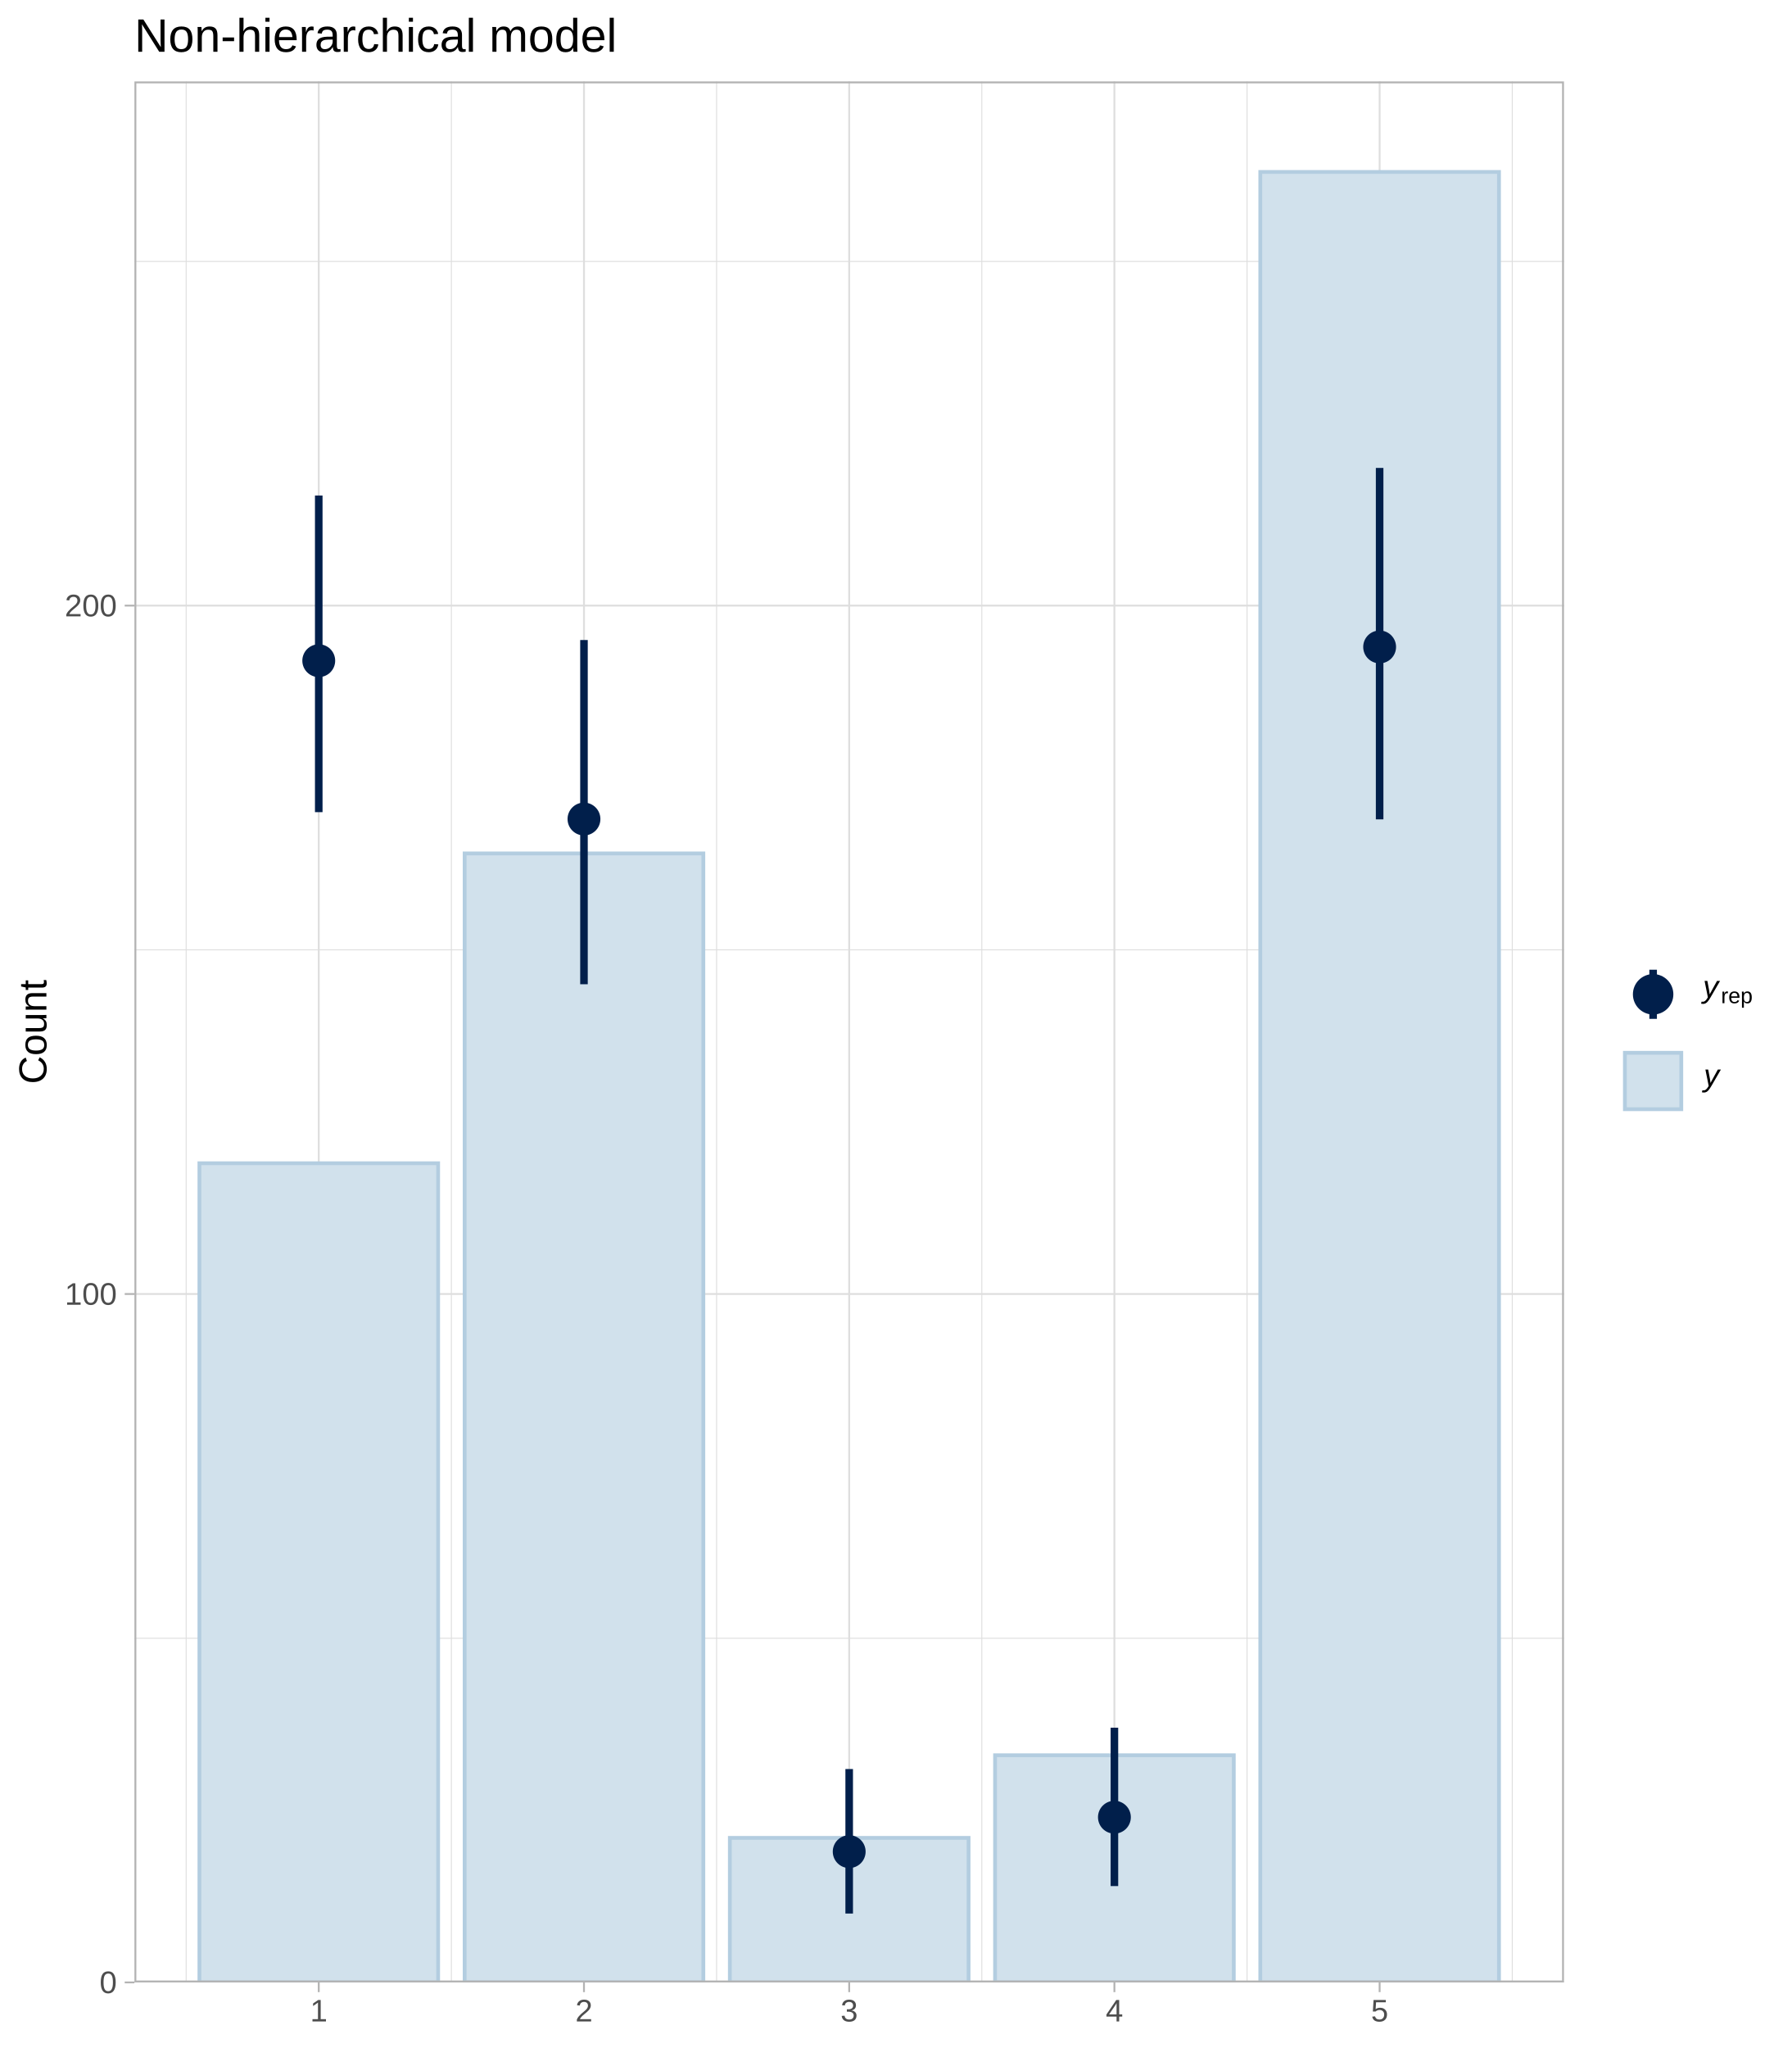
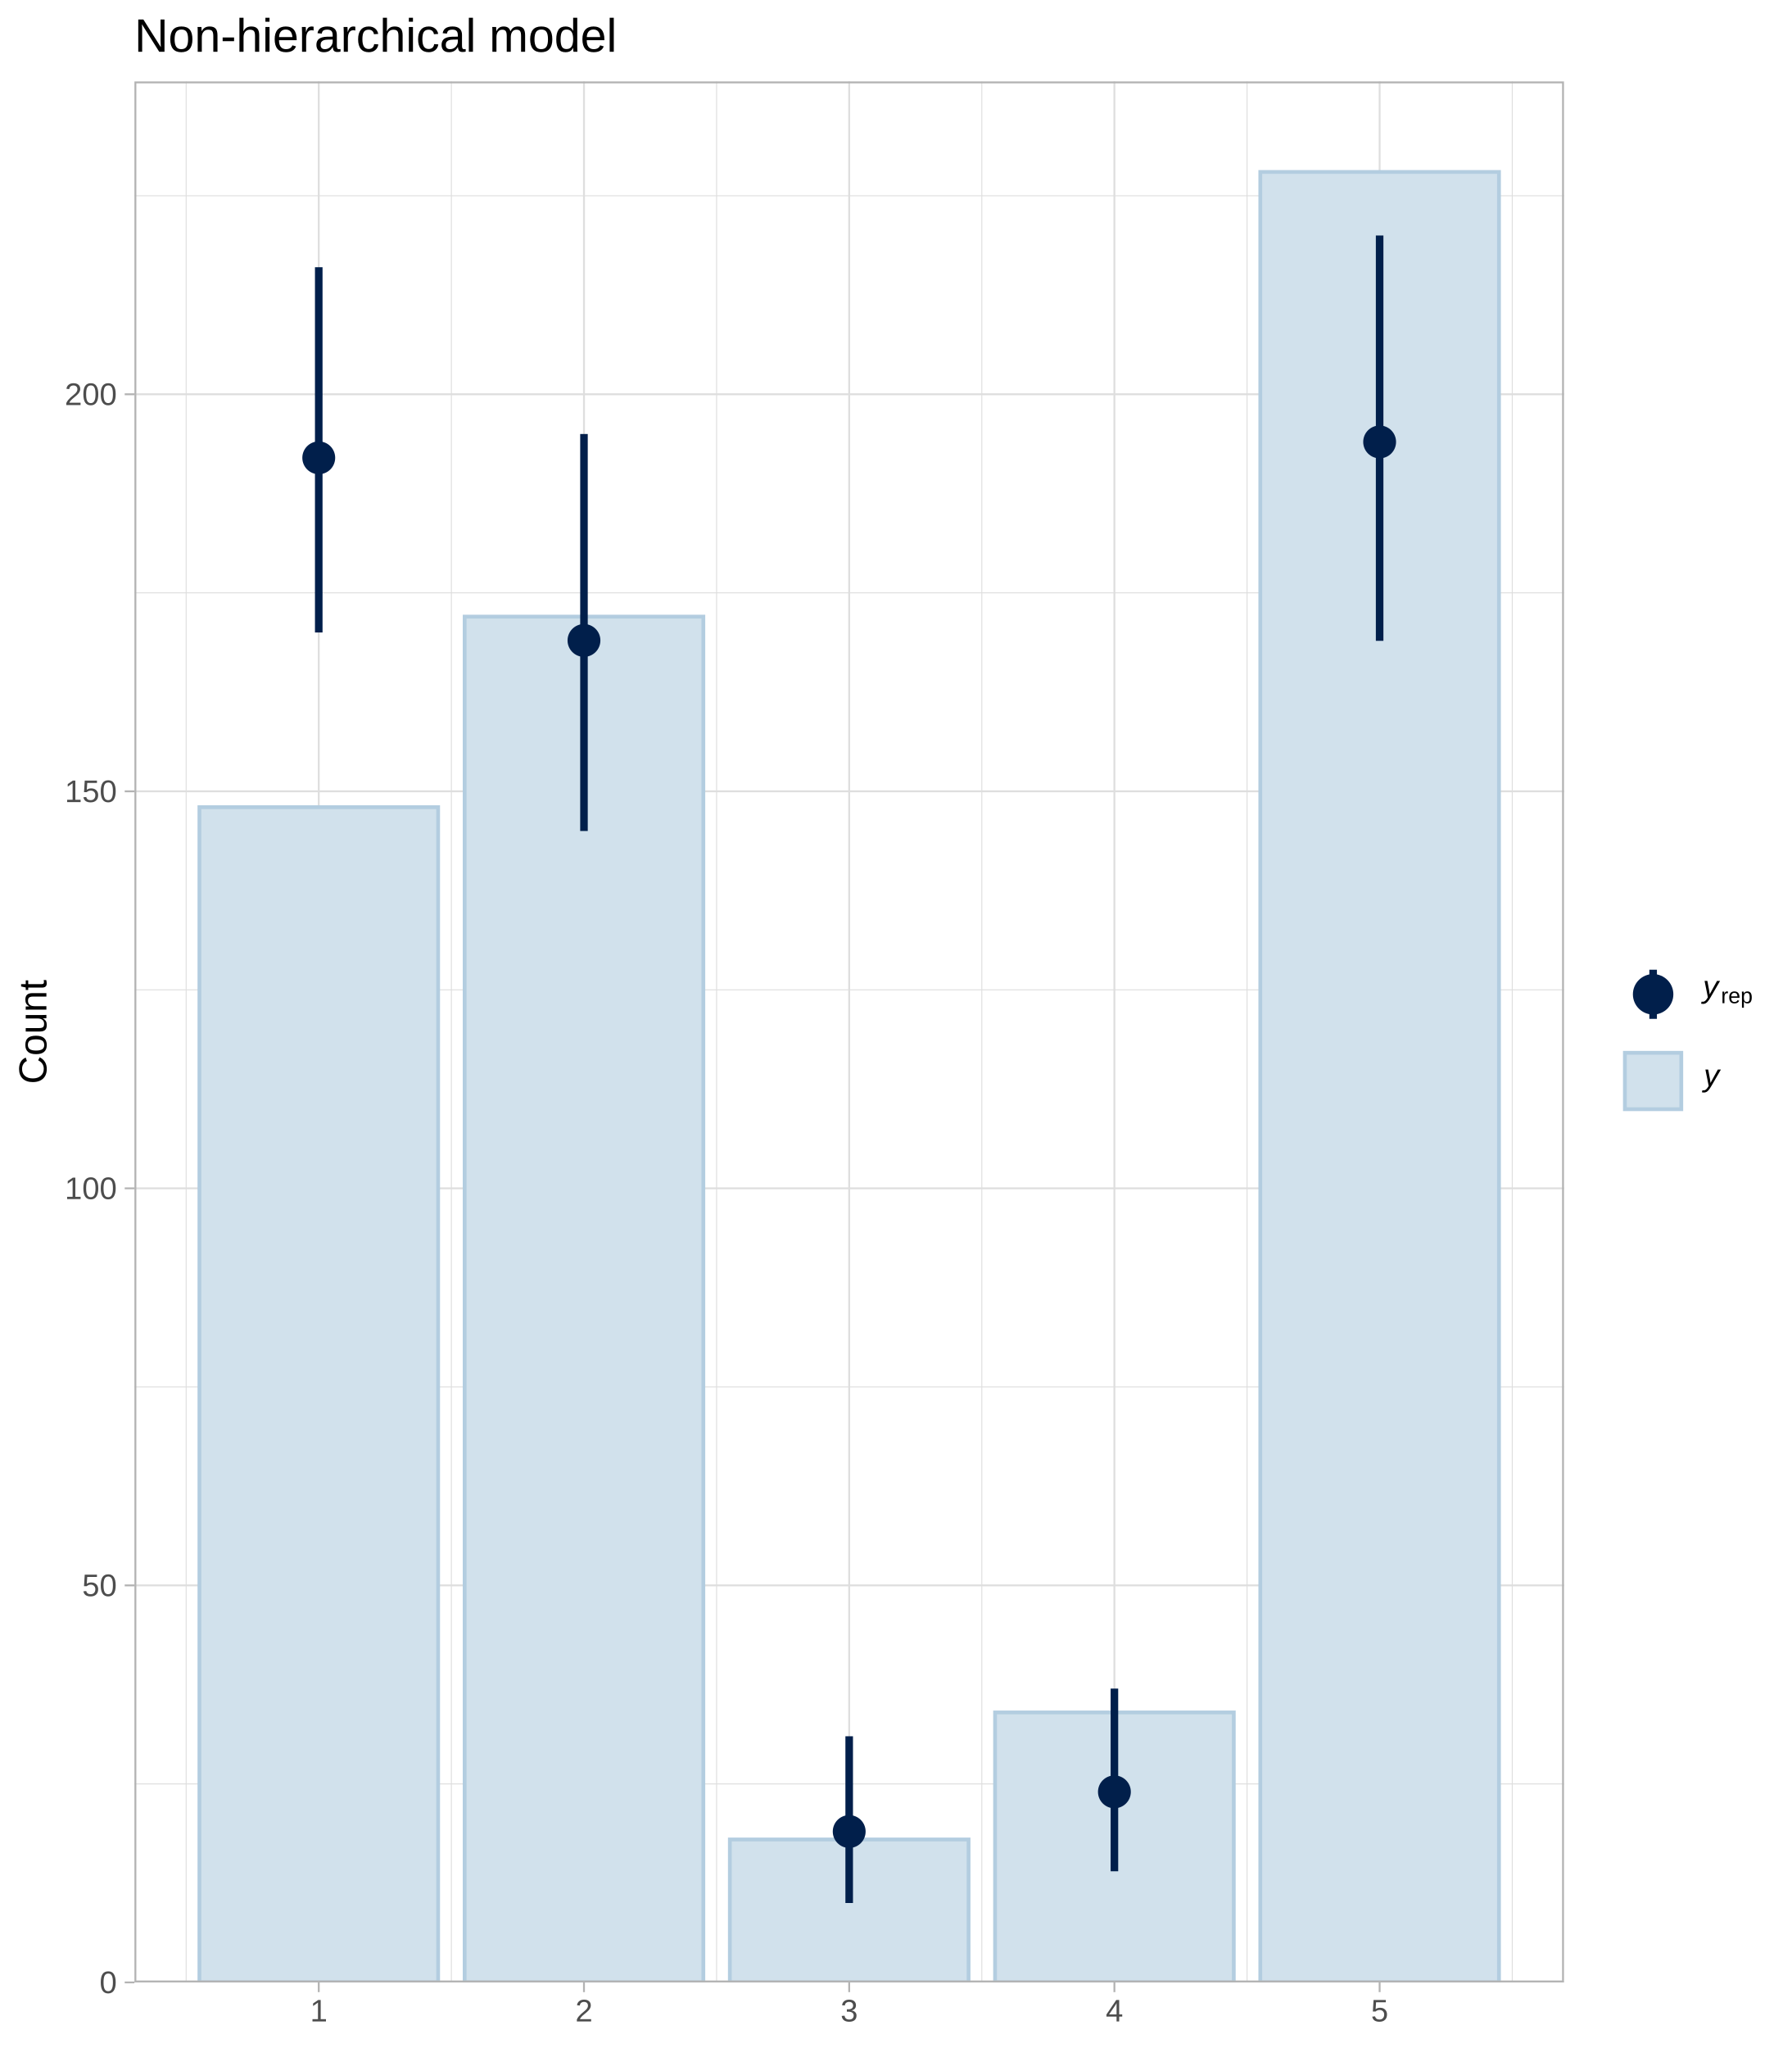
<svg xmlns="http://www.w3.org/2000/svg" viewBox="0 0 504.00 576.00">
  <defs>
    <style type="text/css">
    line, polyline, polygon, path, rect, circle {
      fill: none;
      stroke: #000000;
      stroke-linecap: round;
      stroke-linejoin: round;
      stroke-miterlimit: 10.00;
    }
  </style>
  </defs>
  <rect width="100%" height="100%" style="stroke: none; fill: #FFFFFF;" />
  <rect x="0.00" y="0.00" width="504.00" height="576.00" style="stroke-width: 1.07; stroke: #FFFFFF; fill: #FFFFFF;" />
  <defs>
    <clipPath id="cpMzcuODJ8NDM5Ljk3fDU1Ny41NXwyMi45MA==">
      <rect x="37.82" y="22.90" width="402.15" height="534.65" />
    </clipPath>
  </defs>
  <rect x="37.82" y="22.90" width="402.15" height="534.65" style="stroke-width: 1.07; stroke: none; fill: #FFFFFF;" clip-path="url(#cpMzcuODJ8NDM5Ljk3fDU1Ny41NXwyMi45MA==)" />
-   <polyline points="37.82,460.75 439.97,460.75 " style="stroke-width: 0.27; stroke: #DEDEDE; stroke-linecap: butt;" clip-path="url(#cpMzcuODJ8NDM5Ljk3fDU1Ny41NXwyMi45MA==)" />
-   <polyline points="37.82,267.14 439.97,267.14 " style="stroke-width: 0.27; stroke: #DEDEDE; stroke-linecap: butt;" clip-path="url(#cpMzcuODJ8NDM5Ljk3fDU1Ny41NXwyMi45MA==)" />
-   <polyline points="37.82,73.53 439.97,73.53 " style="stroke-width: 0.27; stroke: #DEDEDE; stroke-linecap: butt;" clip-path="url(#cpMzcuODJ8NDM5Ljk3fDU1Ny41NXwyMi45MA==)" />
+   <polyline points="37.82,501.72 439.97,501.72 " style="stroke-width: 0.27; stroke: #DEDEDE; stroke-linecap: butt;" clip-path="url(#cpMzcuODJ8NDM5Ljk3fDU1Ny41NXwyMi45MA==)" />
+   <polyline points="37.82,390.06 439.97,390.06 " style="stroke-width: 0.27; stroke: #DEDEDE; stroke-linecap: butt;" clip-path="url(#cpMzcuODJ8NDM5Ljk3fDU1Ny41NXwyMi45MA==)" />
+   <polyline points="37.82,278.39 439.97,278.39 " style="stroke-width: 0.27; stroke: #DEDEDE; stroke-linecap: butt;" clip-path="url(#cpMzcuODJ8NDM5Ljk3fDU1Ny41NXwyMi45MA==)" />
+   <polyline points="37.82,166.73 439.97,166.73 " style="stroke-width: 0.27; stroke: #DEDEDE; stroke-linecap: butt;" clip-path="url(#cpMzcuODJ8NDM5Ljk3fDU1Ny41NXwyMi45MA==)" />
+   <polyline points="37.82,55.06 439.97,55.06 " style="stroke-width: 0.27; stroke: #DEDEDE; stroke-linecap: butt;" clip-path="url(#cpMzcuODJ8NDM5Ljk3fDU1Ny41NXwyMi45MA==)" />
  <polyline points="52.37,557.55 52.37,22.90 " style="stroke-width: 0.27; stroke: #DEDEDE; stroke-linecap: butt;" clip-path="url(#cpMzcuODJ8NDM5Ljk3fDU1Ny41NXwyMi45MA==)" />
  <polyline points="126.98,557.55 126.98,22.90 " style="stroke-width: 0.27; stroke: #DEDEDE; stroke-linecap: butt;" clip-path="url(#cpMzcuODJ8NDM5Ljk3fDU1Ny41NXwyMi45MA==)" />
  <polyline points="201.59,557.55 201.59,22.90 " style="stroke-width: 0.27; stroke: #DEDEDE; stroke-linecap: butt;" clip-path="url(#cpMzcuODJ8NDM5Ljk3fDU1Ny41NXwyMi45MA==)" />
  <polyline points="276.20,557.55 276.20,22.90 " style="stroke-width: 0.27; stroke: #DEDEDE; stroke-linecap: butt;" clip-path="url(#cpMzcuODJ8NDM5Ljk3fDU1Ny41NXwyMi45MA==)" />
  <polyline points="350.81,557.55 350.81,22.90 " style="stroke-width: 0.27; stroke: #DEDEDE; stroke-linecap: butt;" clip-path="url(#cpMzcuODJ8NDM5Ljk3fDU1Ny41NXwyMi45MA==)" />
  <polyline points="425.42,557.55 425.42,22.90 " style="stroke-width: 0.27; stroke: #DEDEDE; stroke-linecap: butt;" clip-path="url(#cpMzcuODJ8NDM5Ljk3fDU1Ny41NXwyMi45MA==)" />
  <polyline points="37.82,557.55 439.97,557.55 " style="stroke-width: 0.53; stroke: #DEDEDE; stroke-linecap: butt;" clip-path="url(#cpMzcuODJ8NDM5Ljk3fDU1Ny41NXwyMi45MA==)" />
-   <polyline points="37.82,363.94 439.97,363.94 " style="stroke-width: 0.53; stroke: #DEDEDE; stroke-linecap: butt;" clip-path="url(#cpMzcuODJ8NDM5Ljk3fDU1Ny41NXwyMi45MA==)" />
-   <polyline points="37.82,170.33 439.97,170.33 " style="stroke-width: 0.53; stroke: #DEDEDE; stroke-linecap: butt;" clip-path="url(#cpMzcuODJ8NDM5Ljk3fDU1Ny41NXwyMi45MA==)" />
+   <polyline points="37.82,445.89 439.97,445.89 " style="stroke-width: 0.53; stroke: #DEDEDE; stroke-linecap: butt;" clip-path="url(#cpMzcuODJ8NDM5Ljk3fDU1Ny41NXwyMi45MA==)" />
+   <polyline points="37.82,334.22 439.97,334.22 " style="stroke-width: 0.53; stroke: #DEDEDE; stroke-linecap: butt;" clip-path="url(#cpMzcuODJ8NDM5Ljk3fDU1Ny41NXwyMi45MA==)" />
+   <polyline points="37.82,222.56 439.97,222.56 " style="stroke-width: 0.53; stroke: #DEDEDE; stroke-linecap: butt;" clip-path="url(#cpMzcuODJ8NDM5Ljk3fDU1Ny41NXwyMi45MA==)" />
+   <polyline points="37.82,110.89 439.97,110.89 " style="stroke-width: 0.53; stroke: #DEDEDE; stroke-linecap: butt;" clip-path="url(#cpMzcuODJ8NDM5Ljk3fDU1Ny41NXwyMi45MA==)" />
  <polyline points="89.67,557.55 89.67,22.90 " style="stroke-width: 0.53; stroke: #DEDEDE; stroke-linecap: butt;" clip-path="url(#cpMzcuODJ8NDM5Ljk3fDU1Ny41NXwyMi45MA==)" />
  <polyline points="164.28,557.55 164.28,22.90 " style="stroke-width: 0.53; stroke: #DEDEDE; stroke-linecap: butt;" clip-path="url(#cpMzcuODJ8NDM5Ljk3fDU1Ny41NXwyMi45MA==)" />
  <polyline points="238.89,557.55 238.89,22.90 " style="stroke-width: 0.53; stroke: #DEDEDE; stroke-linecap: butt;" clip-path="url(#cpMzcuODJ8NDM5Ljk3fDU1Ny41NXwyMi45MA==)" />
  <polyline points="313.50,557.55 313.50,22.90 " style="stroke-width: 0.53; stroke: #DEDEDE; stroke-linecap: butt;" clip-path="url(#cpMzcuODJ8NDM5Ljk3fDU1Ny41NXwyMi45MA==)" />
  <polyline points="388.11,557.55 388.11,22.90 " style="stroke-width: 0.53; stroke: #DEDEDE; stroke-linecap: butt;" clip-path="url(#cpMzcuODJ8NDM5Ljk3fDU1Ny41NXwyMi45MA==)" />
-   <rect x="56.10" y="327.16" width="67.15" height="230.40" style="stroke-width: 1.07; stroke: #B3CDE0; stroke-linecap: square; stroke-linejoin: miter; fill: #D1E1EC;" clip-path="url(#cpMzcuODJ8NDM5Ljk3fDU1Ny41NXwyMi45MA==)" />
-   <rect x="130.71" y="240.03" width="67.15" height="317.52" style="stroke-width: 1.07; stroke: #B3CDE0; stroke-linecap: square; stroke-linejoin: miter; fill: #D1E1EC;" clip-path="url(#cpMzcuODJ8NDM5Ljk3fDU1Ny41NXwyMi45MA==)" />
-   <rect x="205.32" y="516.90" width="67.15" height="40.66" style="stroke-width: 1.07; stroke: #B3CDE0; stroke-linecap: square; stroke-linejoin: miter; fill: #D1E1EC;" clip-path="url(#cpMzcuODJ8NDM5Ljk3fDU1Ny41NXwyMi45MA==)" />
-   <rect x="279.93" y="493.66" width="67.15" height="63.89" style="stroke-width: 1.07; stroke: #B3CDE0; stroke-linecap: square; stroke-linejoin: miter; fill: #D1E1EC;" clip-path="url(#cpMzcuODJ8NDM5Ljk3fDU1Ny41NXwyMi45MA==)" />
+   <rect x="56.10" y="227.02" width="67.15" height="330.53" style="stroke-width: 1.07; stroke: #B3CDE0; stroke-linecap: square; stroke-linejoin: miter; fill: #D1E1EC;" clip-path="url(#cpMzcuODJ8NDM5Ljk3fDU1Ny41NXwyMi45MA==)" />
+   <rect x="130.71" y="173.43" width="67.15" height="384.13" style="stroke-width: 1.07; stroke: #B3CDE0; stroke-linecap: square; stroke-linejoin: miter; fill: #D1E1EC;" clip-path="url(#cpMzcuODJ8NDM5Ljk3fDU1Ny41NXwyMi45MA==)" />
+   <rect x="205.32" y="517.36" width="67.15" height="40.20" style="stroke-width: 1.07; stroke: #B3CDE0; stroke-linecap: square; stroke-linejoin: miter; fill: #D1E1EC;" clip-path="url(#cpMzcuODJ8NDM5Ljk3fDU1Ny41NXwyMi45MA==)" />
+   <rect x="279.93" y="481.62" width="67.15" height="75.93" style="stroke-width: 1.07; stroke: #B3CDE0; stroke-linecap: square; stroke-linejoin: miter; fill: #D1E1EC;" clip-path="url(#cpMzcuODJ8NDM5Ljk3fDU1Ny41NXwyMi45MA==)" />
  <rect x="354.54" y="48.36" width="67.15" height="509.19" style="stroke-width: 1.07; stroke: #B3CDE0; stroke-linecap: square; stroke-linejoin: miter; fill: #D1E1EC;" clip-path="url(#cpMzcuODJ8NDM5Ljk3fDU1Ny41NXwyMi45MA==)" />
-   <line x1="89.67" y1="228.42" x2="89.67" y2="139.36" style="stroke-width: 2.13; stroke: #011F4B; stroke-linecap: butt;" clip-path="url(#cpMzcuODJ8NDM5Ljk3fDU1Ny41NXwyMi45MA==)" />
-   <line x1="164.28" y1="276.82" x2="164.28" y2="180.01" style="stroke-width: 2.13; stroke: #011F4B; stroke-linecap: butt;" clip-path="url(#cpMzcuODJ8NDM5Ljk3fDU1Ny41NXwyMi45MA==)" />
-   <line x1="238.89" y1="538.19" x2="238.89" y2="497.54" style="stroke-width: 2.13; stroke: #011F4B; stroke-linecap: butt;" clip-path="url(#cpMzcuODJ8NDM5Ljk3fDU1Ny41NXwyMi45MA==)" />
-   <line x1="313.50" y1="530.45" x2="313.50" y2="485.92" style="stroke-width: 2.13; stroke: #011F4B; stroke-linecap: butt;" clip-path="url(#cpMzcuODJ8NDM5Ljk3fDU1Ny41NXwyMi45MA==)" />
-   <line x1="388.11" y1="230.45" x2="388.11" y2="131.61" style="stroke-width: 2.13; stroke: #011F4B; stroke-linecap: butt;" clip-path="url(#cpMzcuODJ8NDM5Ljk3fDU1Ny41NXwyMi45MA==)" />
-   <circle cx="89.67" cy="185.82" r="3.91" style="stroke-width: 1.42; stroke: #011F4B; fill: #011F4B;" clip-path="url(#cpMzcuODJ8NDM5Ljk3fDU1Ny41NXwyMi45MA==)" />
-   <circle cx="164.28" cy="230.35" r="3.91" style="stroke-width: 1.42; stroke: #011F4B; fill: #011F4B;" clip-path="url(#cpMzcuODJ8NDM5Ljk3fDU1Ny41NXwyMi45MA==)" />
-   <circle cx="238.89" cy="520.77" r="3.91" style="stroke-width: 1.42; stroke: #011F4B; fill: #011F4B;" clip-path="url(#cpMzcuODJ8NDM5Ljk3fDU1Ny41NXwyMi45MA==)" />
-   <circle cx="313.50" cy="511.09" r="3.91" style="stroke-width: 1.42; stroke: #011F4B; fill: #011F4B;" clip-path="url(#cpMzcuODJ8NDM5Ljk3fDU1Ny41NXwyMi45MA==)" />
-   <circle cx="388.11" cy="181.95" r="3.91" style="stroke-width: 1.42; stroke: #011F4B; fill: #011F4B;" clip-path="url(#cpMzcuODJ8NDM5Ljk3fDU1Ny41NXwyMi45MA==)" />
+   <line x1="89.67" y1="177.89" x2="89.67" y2="75.16" style="stroke-width: 2.13; stroke: #011F4B; stroke-linecap: butt;" clip-path="url(#cpMzcuODJ8NDM5Ljk3fDU1Ny41NXwyMi45MA==)" />
+   <line x1="164.28" y1="233.72" x2="164.28" y2="122.06" style="stroke-width: 2.13; stroke: #011F4B; stroke-linecap: butt;" clip-path="url(#cpMzcuODJ8NDM5Ljk3fDU1Ny41NXwyMi45MA==)" />
+   <line x1="238.89" y1="535.22" x2="238.89" y2="488.32" style="stroke-width: 2.13; stroke: #011F4B; stroke-linecap: butt;" clip-path="url(#cpMzcuODJ8NDM5Ljk3fDU1Ny41NXwyMi45MA==)" />
+   <line x1="313.50" y1="526.29" x2="313.50" y2="474.92" style="stroke-width: 2.13; stroke: #011F4B; stroke-linecap: butt;" clip-path="url(#cpMzcuODJ8NDM5Ljk3fDU1Ny41NXwyMi45MA==)" />
+   <line x1="388.11" y1="180.24" x2="388.11" y2="66.23" style="stroke-width: 2.13; stroke: #011F4B; stroke-linecap: butt;" clip-path="url(#cpMzcuODJ8NDM5Ljk3fDU1Ny41NXwyMi45MA==)" />
+   <circle cx="89.67" cy="128.76" r="3.91" style="stroke-width: 1.42; stroke: #011F4B; fill: #011F4B;" clip-path="url(#cpMzcuODJ8NDM5Ljk3fDU1Ny41NXwyMi45MA==)" />
+   <circle cx="164.28" cy="180.13" r="3.91" style="stroke-width: 1.42; stroke: #011F4B; fill: #011F4B;" clip-path="url(#cpMzcuODJ8NDM5Ljk3fDU1Ny41NXwyMi45MA==)" />
+   <circle cx="238.89" cy="515.12" r="3.91" style="stroke-width: 1.42; stroke: #011F4B; fill: #011F4B;" clip-path="url(#cpMzcuODJ8NDM5Ljk3fDU1Ny41NXwyMi45MA==)" />
+   <circle cx="313.50" cy="503.96" r="3.91" style="stroke-width: 1.42; stroke: #011F4B; fill: #011F4B;" clip-path="url(#cpMzcuODJ8NDM5Ljk3fDU1Ny41NXwyMi45MA==)" />
+   <circle cx="388.11" cy="124.29" r="3.91" style="stroke-width: 1.42; stroke: #011F4B; fill: #011F4B;" clip-path="url(#cpMzcuODJ8NDM5Ljk3fDU1Ny41NXwyMi45MA==)" />
  <rect x="37.82" y="22.90" width="402.15" height="534.65" style="stroke-width: 1.07; stroke: #B3B3B3;" clip-path="url(#cpMzcuODJ8NDM5Ljk3fDU1Ny41NXwyMi45MA==)" />
  <defs>
    <clipPath id="cpMC4wMHw1MDQuMDB8NTc2LjAwfDAuMDA=">
      <rect x="0.00" y="0.00" width="504.00" height="576.00" />
    </clipPath>
  </defs>
  <g clip-path="url(#cpMC4wMHw1MDQuMDB8NTc2LjAwfDAuMDA=)">
    <text x="28.00" y="560.58" style="font-size: 8.80px; fill: #4D4D4D; font-family: Arimo;" textLength="4.89px" lengthAdjust="spacingAndGlyphs">0</text>
  </g>
  <g clip-path="url(#cpMC4wMHw1MDQuMDB8NTc2LjAwfDAuMDA=)">
-     <text x="18.21" y="366.97" style="font-size: 8.80px; fill: #4D4D4D; font-family: Arimo;" textLength="14.68px" lengthAdjust="spacingAndGlyphs">100</text>
+     <text x="23.10" y="448.92" style="font-size: 8.80px; fill: #4D4D4D; font-family: Arimo;" textLength="9.79px" lengthAdjust="spacingAndGlyphs">50</text>
  </g>
  <g clip-path="url(#cpMC4wMHw1MDQuMDB8NTc2LjAwfDAuMDA=)">
-     <text x="18.21" y="173.36" style="font-size: 8.80px; fill: #4D4D4D; font-family: Arimo;" textLength="14.68px" lengthAdjust="spacingAndGlyphs">200</text>
+     <text x="18.21" y="337.25" style="font-size: 8.80px; fill: #4D4D4D; font-family: Arimo;" textLength="14.68px" lengthAdjust="spacingAndGlyphs">100</text>
+   </g>
+   <g clip-path="url(#cpMC4wMHw1MDQuMDB8NTc2LjAwfDAuMDA=)">
+     <text x="18.21" y="225.59" style="font-size: 8.80px; fill: #4D4D4D; font-family: Arimo;" textLength="14.68px" lengthAdjust="spacingAndGlyphs">150</text>
+   </g>
+   <g clip-path="url(#cpMC4wMHw1MDQuMDB8NTc2LjAwfDAuMDA=)">
+     <text x="18.21" y="113.92" style="font-size: 8.80px; fill: #4D4D4D; font-family: Arimo;" textLength="14.68px" lengthAdjust="spacingAndGlyphs">200</text>
  </g>
  <polyline points="35.08,557.55 37.82,557.55 " style="stroke-width: 0.53; stroke: #B3B3B3; stroke-linecap: butt;" clip-path="url(#cpMC4wMHw1MDQuMDB8NTc2LjAwfDAuMDA=)" />
-   <polyline points="35.08,363.94 37.82,363.94 " style="stroke-width: 0.53; stroke: #B3B3B3; stroke-linecap: butt;" clip-path="url(#cpMC4wMHw1MDQuMDB8NTc2LjAwfDAuMDA=)" />
-   <polyline points="35.08,170.33 37.82,170.33 " style="stroke-width: 0.53; stroke: #B3B3B3; stroke-linecap: butt;" clip-path="url(#cpMC4wMHw1MDQuMDB8NTc2LjAwfDAuMDA=)" />
+   <polyline points="35.08,445.89 37.82,445.89 " style="stroke-width: 0.53; stroke: #B3B3B3; stroke-linecap: butt;" clip-path="url(#cpMC4wMHw1MDQuMDB8NTc2LjAwfDAuMDA=)" />
+   <polyline points="35.08,334.22 37.82,334.22 " style="stroke-width: 0.53; stroke: #B3B3B3; stroke-linecap: butt;" clip-path="url(#cpMC4wMHw1MDQuMDB8NTc2LjAwfDAuMDA=)" />
+   <polyline points="35.08,222.56 37.82,222.56 " style="stroke-width: 0.53; stroke: #B3B3B3; stroke-linecap: butt;" clip-path="url(#cpMC4wMHw1MDQuMDB8NTc2LjAwfDAuMDA=)" />
+   <polyline points="35.08,110.89 37.82,110.89 " style="stroke-width: 0.53; stroke: #B3B3B3; stroke-linecap: butt;" clip-path="url(#cpMC4wMHw1MDQuMDB8NTc2LjAwfDAuMDA=)" />
  <polyline points="89.67,560.29 89.67,557.55 " style="stroke-width: 0.53; stroke: #B3B3B3; stroke-linecap: butt;" clip-path="url(#cpMC4wMHw1MDQuMDB8NTc2LjAwfDAuMDA=)" />
  <polyline points="164.28,560.29 164.28,557.55 " style="stroke-width: 0.53; stroke: #B3B3B3; stroke-linecap: butt;" clip-path="url(#cpMC4wMHw1MDQuMDB8NTc2LjAwfDAuMDA=)" />
  <polyline points="238.89,560.29 238.89,557.55 " style="stroke-width: 0.53; stroke: #B3B3B3; stroke-linecap: butt;" clip-path="url(#cpMC4wMHw1MDQuMDB8NTc2LjAwfDAuMDA=)" />
  <polyline points="313.50,560.29 313.50,557.55 " style="stroke-width: 0.53; stroke: #B3B3B3; stroke-linecap: butt;" clip-path="url(#cpMC4wMHw1MDQuMDB8NTc2LjAwfDAuMDA=)" />
  <polyline points="388.11,560.29 388.11,557.55 " style="stroke-width: 0.53; stroke: #B3B3B3; stroke-linecap: butt;" clip-path="url(#cpMC4wMHw1MDQuMDB8NTc2LjAwfDAuMDA=)" />
  <g clip-path="url(#cpMC4wMHw1MDQuMDB8NTc2LjAwfDAuMDA=)">
    <text x="87.23" y="568.54" style="font-size: 8.80px; fill: #4D4D4D; font-family: Arimo;" textLength="4.89px" lengthAdjust="spacingAndGlyphs">1</text>
  </g>
  <g clip-path="url(#cpMC4wMHw1MDQuMDB8NTc2LjAwfDAuMDA=)">
    <text x="161.84" y="568.54" style="font-size: 8.80px; fill: #4D4D4D; font-family: Arimo;" textLength="4.89px" lengthAdjust="spacingAndGlyphs">2</text>
  </g>
  <g clip-path="url(#cpMC4wMHw1MDQuMDB8NTc2LjAwfDAuMDA=)">
    <text x="236.45" y="568.54" style="font-size: 8.80px; fill: #4D4D4D; font-family: Arimo;" textLength="4.89px" lengthAdjust="spacingAndGlyphs">3</text>
  </g>
  <g clip-path="url(#cpMC4wMHw1MDQuMDB8NTc2LjAwfDAuMDA=)">
    <text x="311.06" y="568.54" style="font-size: 8.80px; fill: #4D4D4D; font-family: Arimo;" textLength="4.89px" lengthAdjust="spacingAndGlyphs">4</text>
  </g>
  <g clip-path="url(#cpMC4wMHw1MDQuMDB8NTc2LjAwfDAuMDA=)">
    <text x="385.67" y="568.54" style="font-size: 8.80px; fill: #4D4D4D; font-family: Arimo;" textLength="4.89px" lengthAdjust="spacingAndGlyphs">5</text>
  </g>
  <g clip-path="url(#cpMC4wMHw1MDQuMDB8NTc2LjAwfDAuMDA=)">
    <text transform="translate(13.05,304.90) rotate(-90)" style="font-size: 11.00px; font-family: Arimo;" textLength="29.35px" lengthAdjust="spacingAndGlyphs">Count</text>
  </g>
  <rect x="450.93" y="262.30" width="47.59" height="31.47" style="stroke-width: 1.07; stroke: none; fill: #FFFFFF;" clip-path="url(#cpMC4wMHw1MDQuMDB8NTc2LjAwfDAuMDA=)" />
  <rect x="456.41" y="271.01" width="17.28" height="17.28" style="stroke-width: 1.07; stroke: none; fill: #FFFFFF;" clip-path="url(#cpMC4wMHw1MDQuMDB8NTc2LjAwfDAuMDA=)" />
  <line x1="465.05" y1="286.56" x2="465.05" y2="272.74" style="stroke-width: 2.13; stroke: #011F4B; stroke-linecap: butt;" clip-path="url(#cpMC4wMHw1MDQuMDB8NTc2LjAwfDAuMDA=)" />
  <circle cx="465.05" cy="279.65" r="4.98" style="stroke-width: 1.42; stroke: #011F4B; fill: #011F4B;" clip-path="url(#cpMC4wMHw1MDQuMDB8NTc2LjAwfDAuMDA=)" />
  <g clip-path="url(#cpMC4wMHw1MDQuMDB8NTc2LjAwfDAuMDA=)">
    <text x="479.04" y="280.52" style="font-size: 8.80px; font-style: italic; font-family: Arimo;" textLength="4.40px" lengthAdjust="spacingAndGlyphs">y</text>
  </g>
  <g clip-path="url(#cpMC4wMHw1MDQuMDB8NTc2LjAwfDAuMDA=)">
    <text x="484.14" y="282.15" style="font-size: 6.16px; font-family: Arimo;" textLength="2.05px" lengthAdjust="spacingAndGlyphs">r</text>
  </g>
  <g clip-path="url(#cpMC4wMHw1MDQuMDB8NTc2LjAwfDAuMDA=)">
    <text x="486.19" y="282.15" style="font-size: 6.16px; font-family: Arimo;" textLength="3.43px" lengthAdjust="spacingAndGlyphs">e</text>
  </g>
  <g clip-path="url(#cpMC4wMHw1MDQuMDB8NTc2LjAwfDAuMDA=)">
    <text x="489.62" y="282.15" style="font-size: 6.16px; font-family: Arimo;" textLength="3.43px" lengthAdjust="spacingAndGlyphs">p</text>
  </g>
  <rect x="450.93" y="286.68" width="38.22" height="31.47" style="stroke-width: 1.07; stroke: none; fill: #FFFFFF;" clip-path="url(#cpMC4wMHw1MDQuMDB8NTc2LjAwfDAuMDA=)" />
  <rect x="456.41" y="295.40" width="17.28" height="17.28" style="stroke-width: 1.07; stroke: none; fill: #FFFFFF;" clip-path="url(#cpMC4wMHw1MDQuMDB8NTc2LjAwfDAuMDA=)" />
  <rect x="457.11" y="296.10" width="15.86" height="15.86" style="stroke-width: 1.07; stroke: #B3CDE0; stroke-linecap: square; stroke-linejoin: miter; fill: #D1E1EC;" clip-path="url(#cpMC4wMHw1MDQuMDB8NTc2LjAwfDAuMDA=)" />
  <g clip-path="url(#cpMC4wMHw1MDQuMDB8NTc2LjAwfDAuMDA=)">
    <text x="479.27" y="305.45" style="font-size: 8.80px; font-style: italic; font-family: Arimo;" textLength="4.40px" lengthAdjust="spacingAndGlyphs">y</text>
  </g>
  <g clip-path="url(#cpMC4wMHw1MDQuMDB8NTc2LjAwfDAuMDA=)">
    <text x="37.82" y="14.56" style="font-size: 13.20px; font-family: Arimo;" textLength="135.73px" lengthAdjust="spacingAndGlyphs">Non-hierarchical model</text>
  </g>
</svg>
